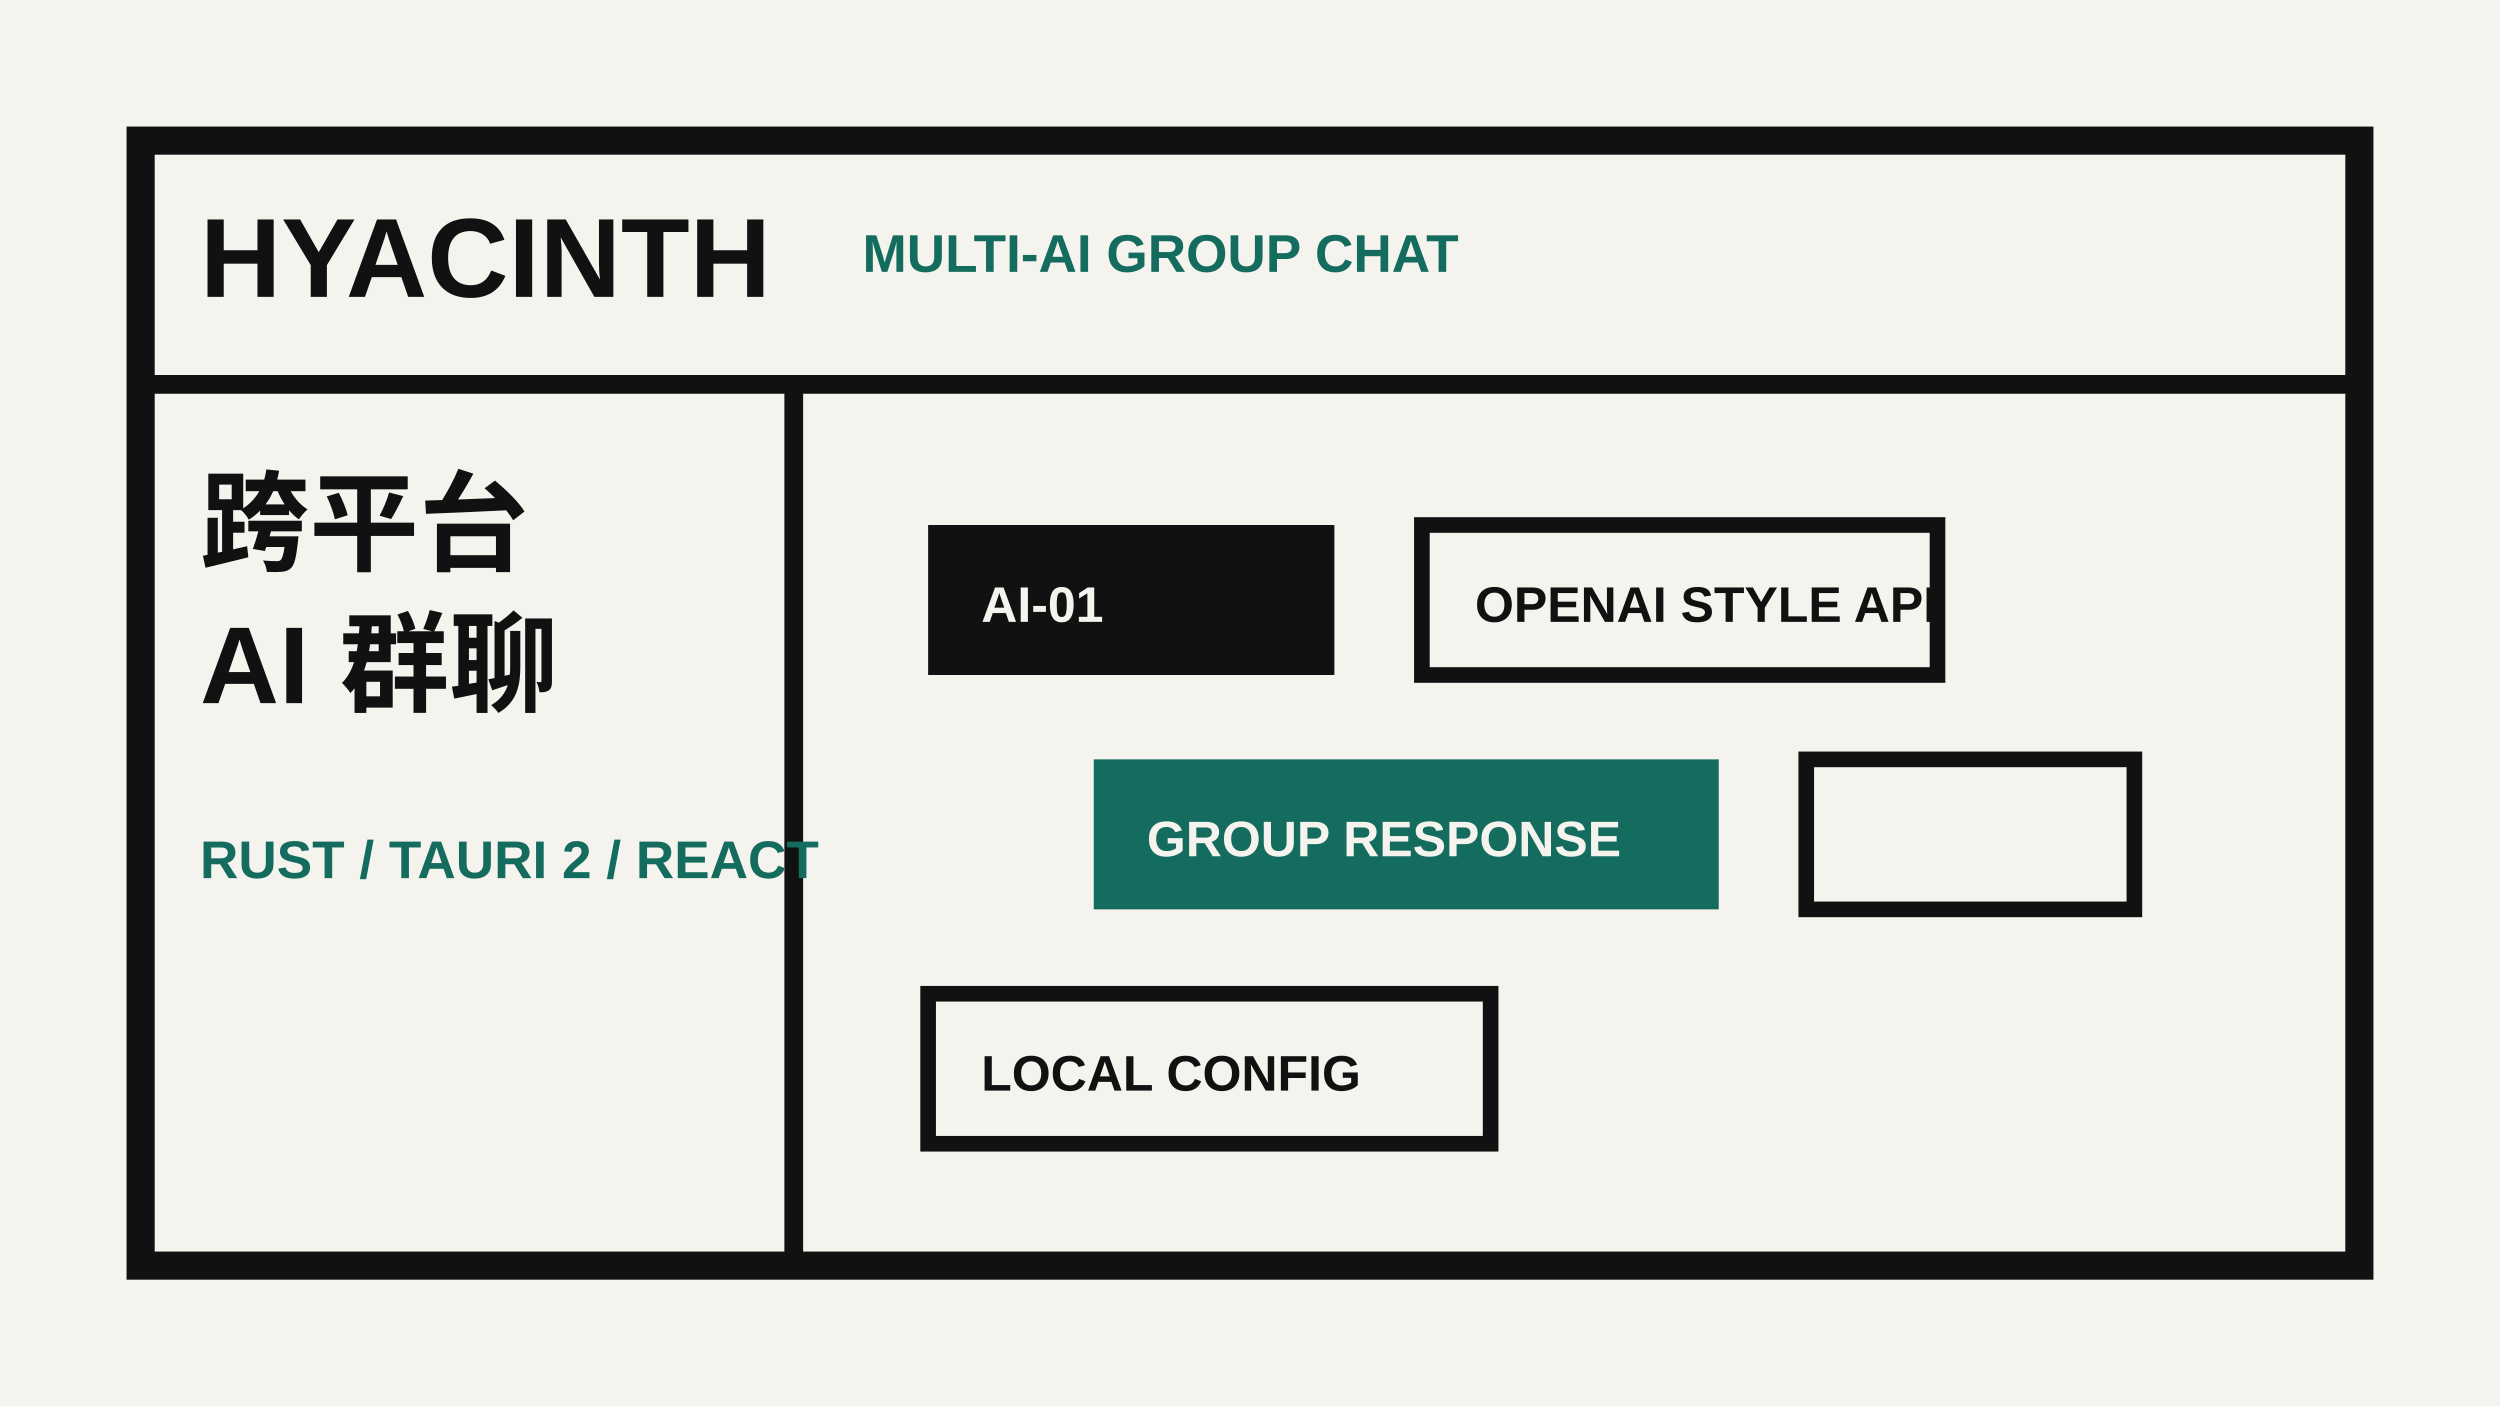
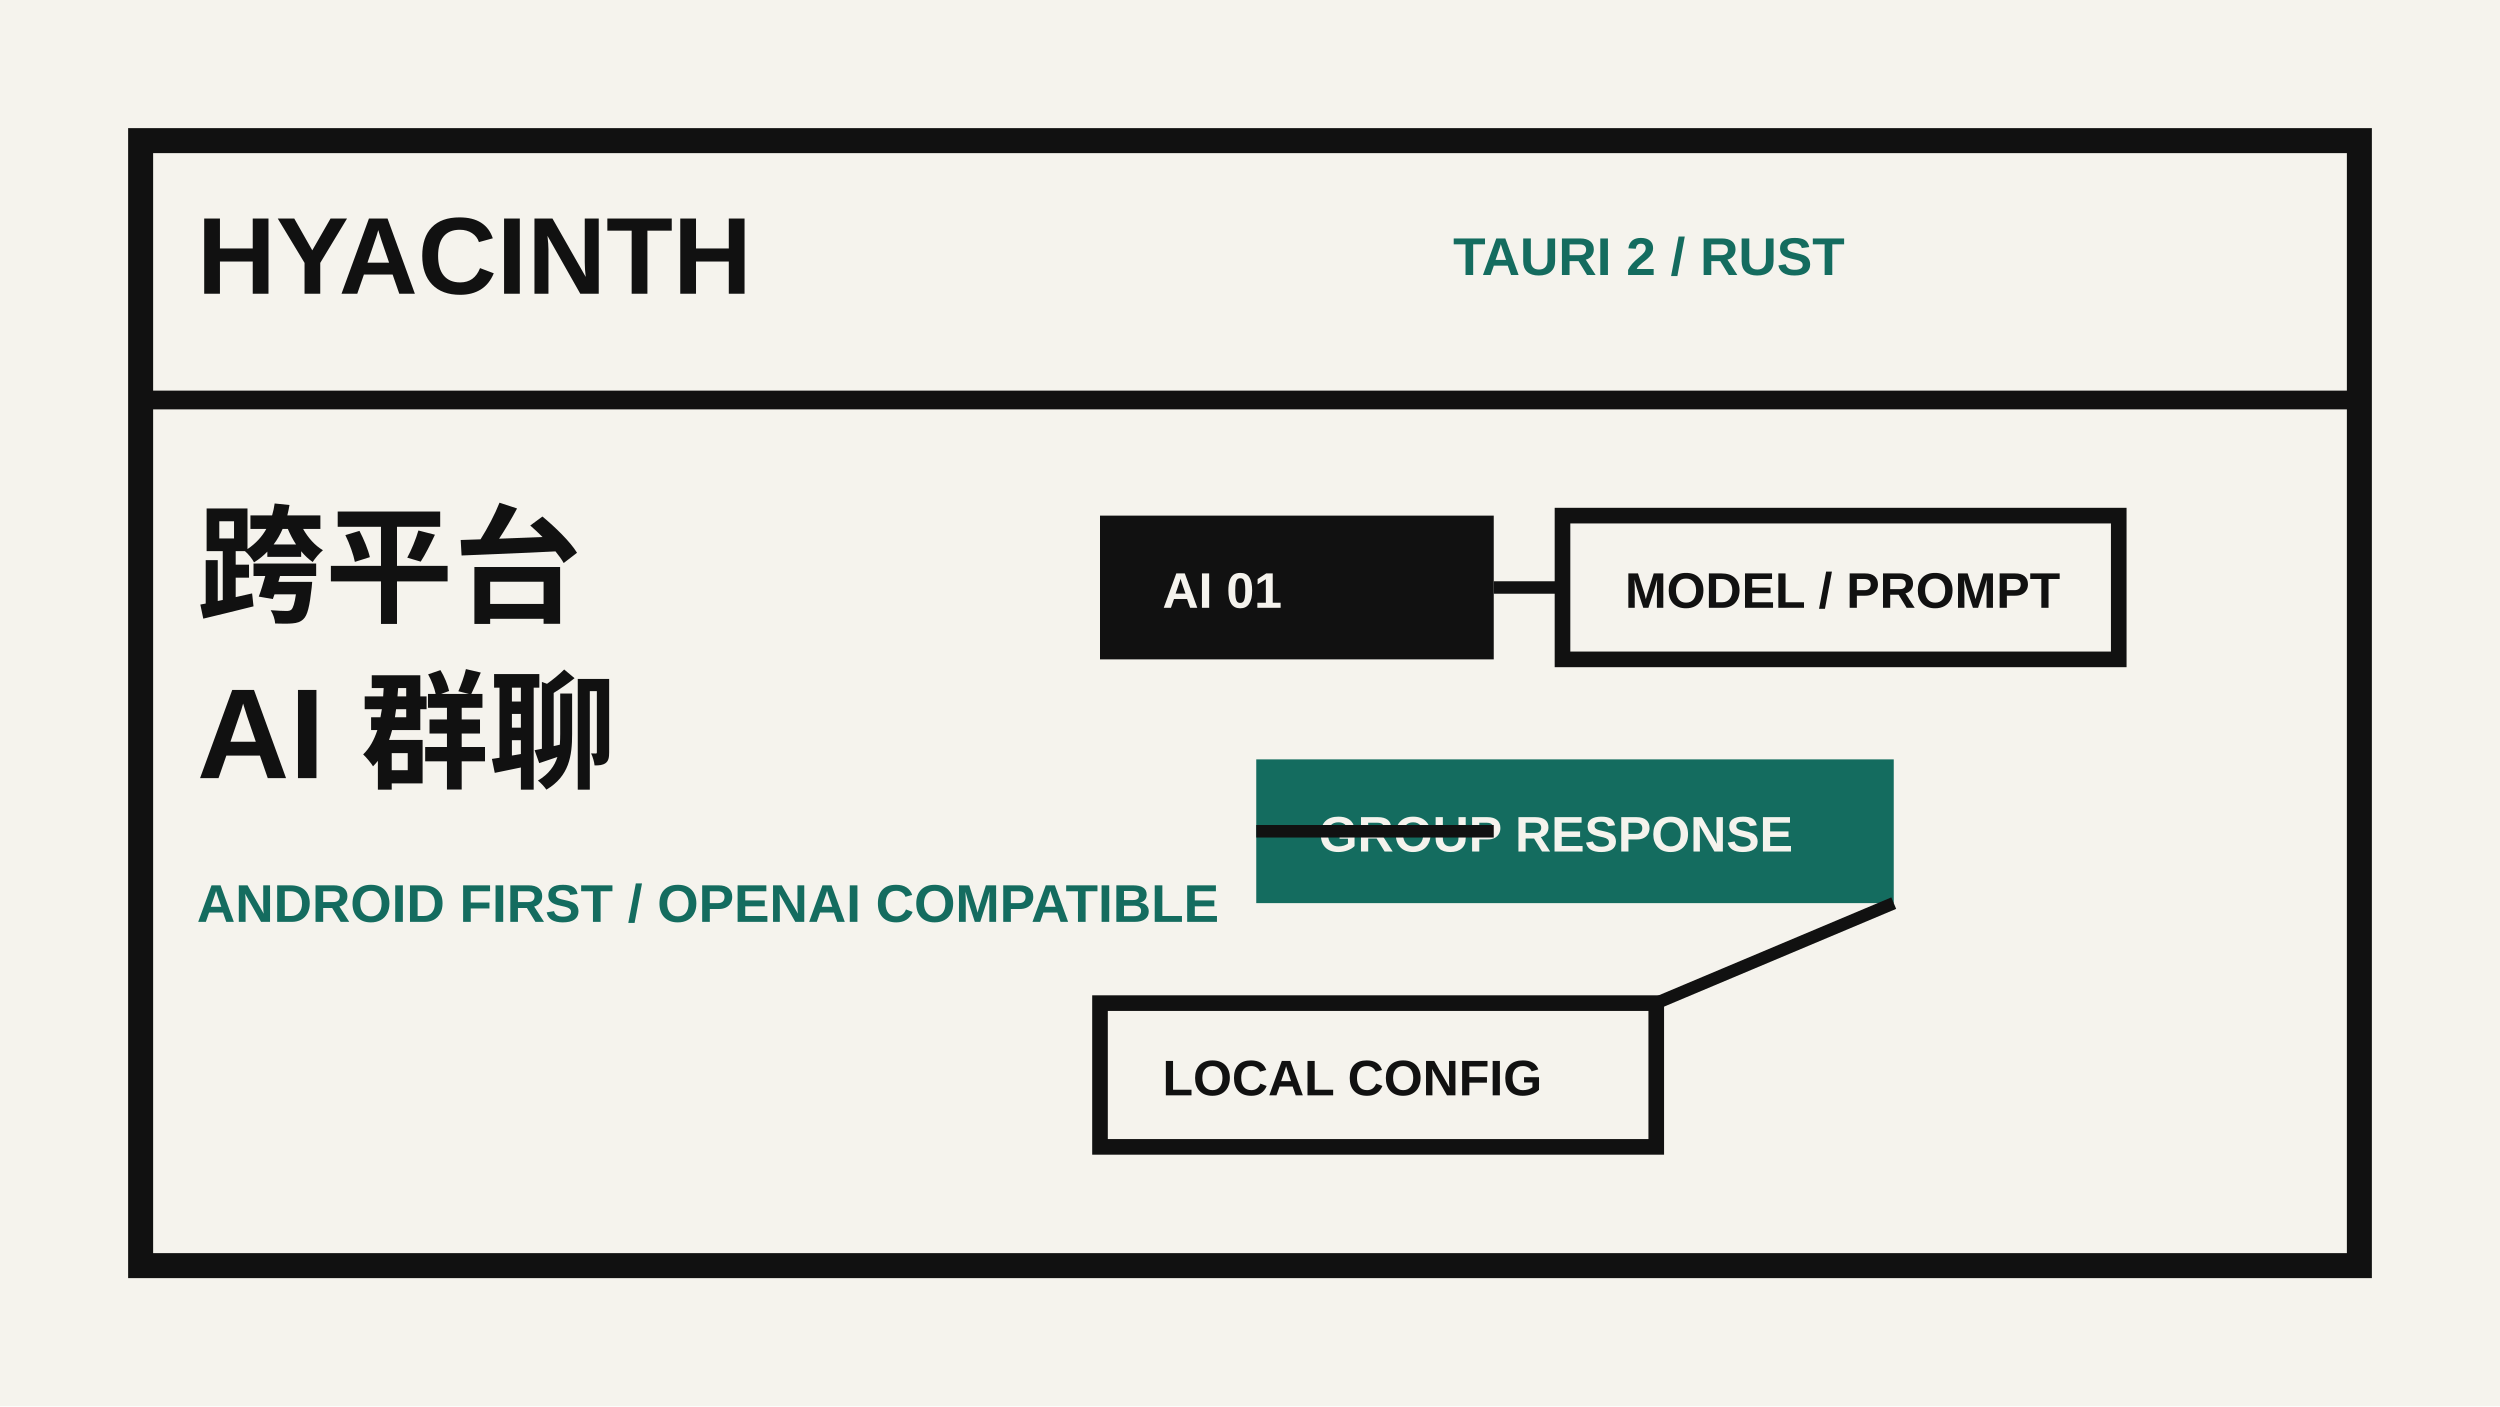
<svg xmlns="http://www.w3.org/2000/svg" width="1600" height="900" viewBox="0 0 1600 900" fill="none">
  <rect width="1600" height="900" fill="#F5F3ED" />
-   <rect x="90" y="90" width="1420" height="720" stroke="#111111" stroke-width="18" />
-   <path d="M90 246H1510" stroke="#111111" stroke-width="12" />
-   <path d="M508 246V810" stroke="#111111" stroke-width="12" />
-   <text x="128" y="190" fill="#111111" font-family="Arial, Helvetica, sans-serif" font-size="72" font-weight="900">HYACINTH</text>
-   <text x="552" y="174" fill="#146C5F" font-family="Arial, Helvetica, sans-serif" font-size="34" font-weight="900">MULTI-AI GROUP CHAT</text>
-   <text x="128" y="360" fill="#111111" font-family="Arial, Helvetica, sans-serif" font-size="70" font-weight="900">跨平台</text>
-   <text x="128" y="450" fill="#111111" font-family="Arial, Helvetica, sans-serif" font-size="70" font-weight="900">AI 群聊</text>
-   <text x="128" y="562" fill="#146C5F" font-family="Arial, Helvetica, sans-serif" font-size="34" font-weight="900">RUST / TAURI 2 / REACT</text>
-   <rect x="594" y="336" width="260" height="96" fill="#111111" />
-   <rect x="910" y="336" width="330" height="96" stroke="#111111" stroke-width="10" />
-   <rect x="700" y="486" width="400" height="96" fill="#146C5F" />
-   <rect x="1156" y="486" width="210" height="96" stroke="#111111" stroke-width="10" />
-   <rect x="594" y="636" width="360" height="96" stroke="#111111" stroke-width="10" />
-   <text x="628" y="398" fill="#F5F3ED" font-family="Arial, Helvetica, sans-serif" font-size="32" font-weight="900">AI-01</text>
-   <text x="944" y="398" fill="#111111" font-family="Arial, Helvetica, sans-serif" font-size="32" font-weight="900">OPENAI STYLE API</text>
-   <text x="734" y="548" fill="#F5F3ED" font-family="Arial, Helvetica, sans-serif" font-size="32" font-weight="900">GROUP RESPONSE</text>
-   <text x="628" y="698" fill="#111111" font-family="Arial, Helvetica, sans-serif" font-size="32" font-weight="900">LOCAL CONFIG</text>
+   <rect x="90" y="90" width="1420" height="720" stroke="#111111" stroke-width="16" />
+   <path d="M90 256H1510" stroke="#111111" stroke-width="12" />
+   <text x="126" y="188" fill="#111111" font-family="Arial, Helvetica, sans-serif" font-size="70" font-weight="900">HYACINTH</text>
+   <text x="930" y="176" fill="#146C5F" font-family="Arial, Helvetica, sans-serif" font-size="34" font-weight="900">TAURI 2 / RUST</text>
+   <text x="126" y="392" fill="#111111" font-family="Arial, Helvetica, sans-serif" font-size="82" font-weight="900">跨平台</text>
+   <text x="126" y="498" fill="#111111" font-family="Arial, Helvetica, sans-serif" font-size="82" font-weight="900">AI 群聊</text>
+   <text x="126" y="590" fill="#146C5F" font-family="Arial, Helvetica, sans-serif" font-size="34" font-weight="900">ANDROID FIRST / OPENAI COMPATIBLE</text>
+   <rect x="704" y="330" width="252" height="92" fill="#111111" />
+   <rect x="1000" y="330" width="356" height="92" fill="#F5F3ED" stroke="#111111" stroke-width="10" />
+   <rect x="804" y="486" width="408" height="92" fill="#146C5F" />
+   <rect x="704" y="642" width="356" height="92" fill="#F5F3ED" stroke="#111111" stroke-width="10" />
+   <text x="744" y="389" fill="#F5F3ED" font-family="Arial, Helvetica, sans-serif" font-size="32" font-weight="900">AI 01</text>
+   <text x="1040" y="389" fill="#111111" font-family="Arial, Helvetica, sans-serif" font-size="32" font-weight="900">MODEL / PROMPT</text>
+   <text x="844" y="545" fill="#F5F3ED" font-family="Arial, Helvetica, sans-serif" font-size="32" font-weight="900">GROUP RESPONSE</text>
+   <text x="744" y="701" fill="#111111" font-family="Arial, Helvetica, sans-serif" font-size="32" font-weight="900">LOCAL CONFIG</text>
+   <path d="M956 376H1000M956 532H804M1060 642L1212 578" stroke="#111111" stroke-width="8" />
</svg>
